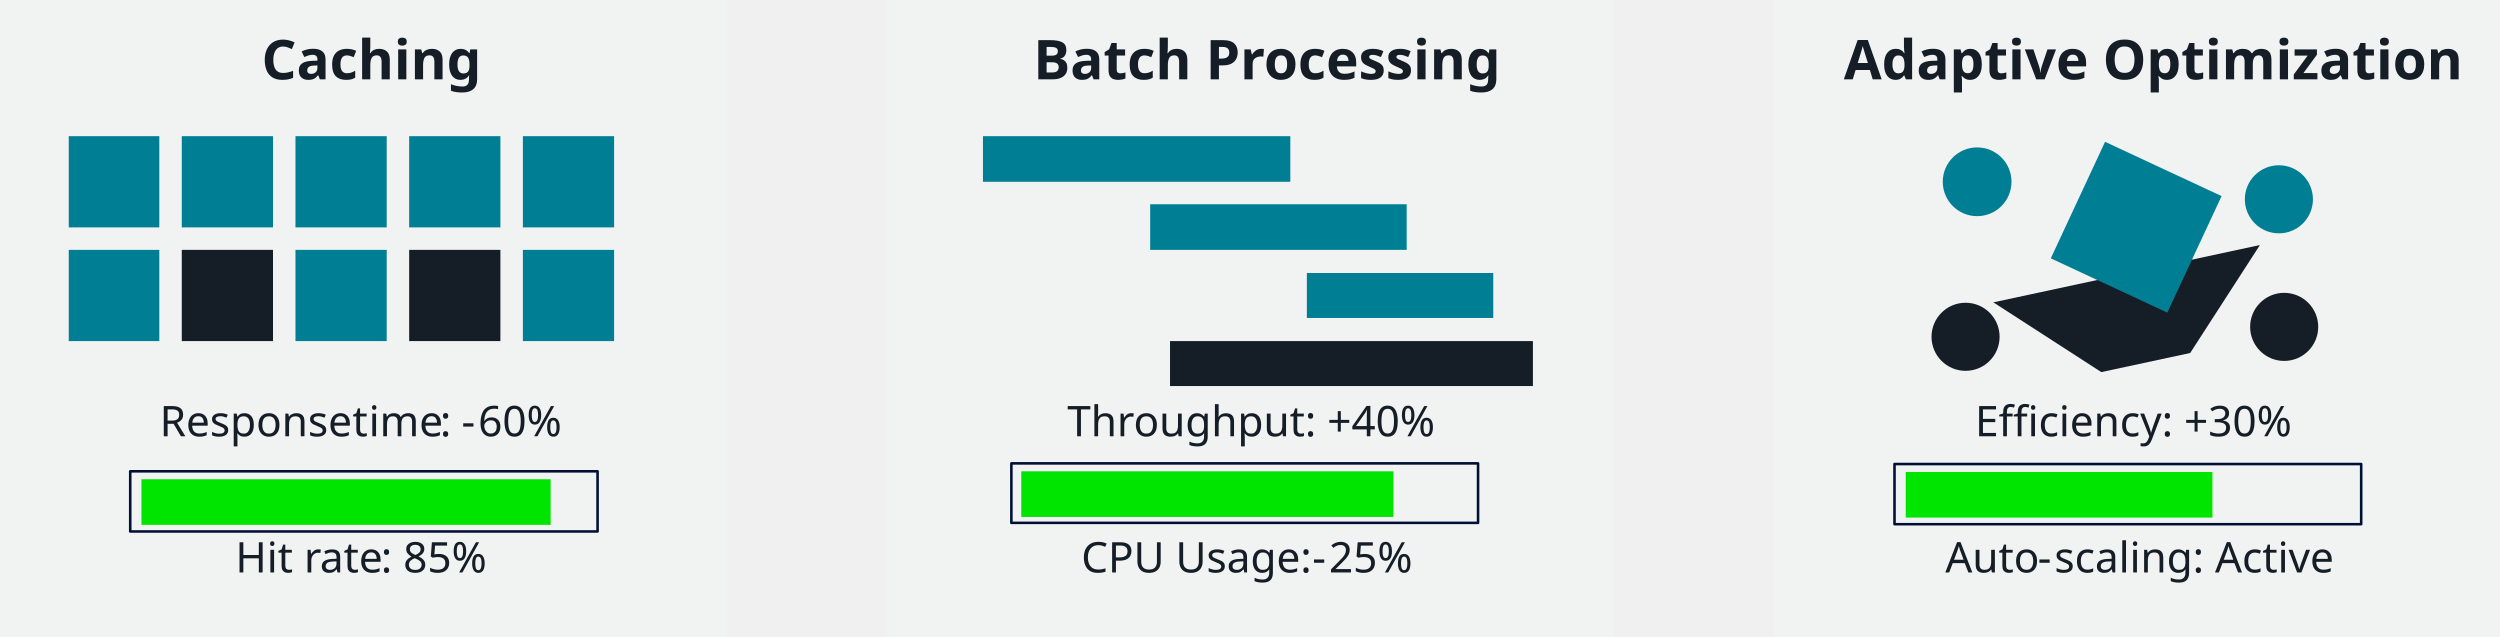
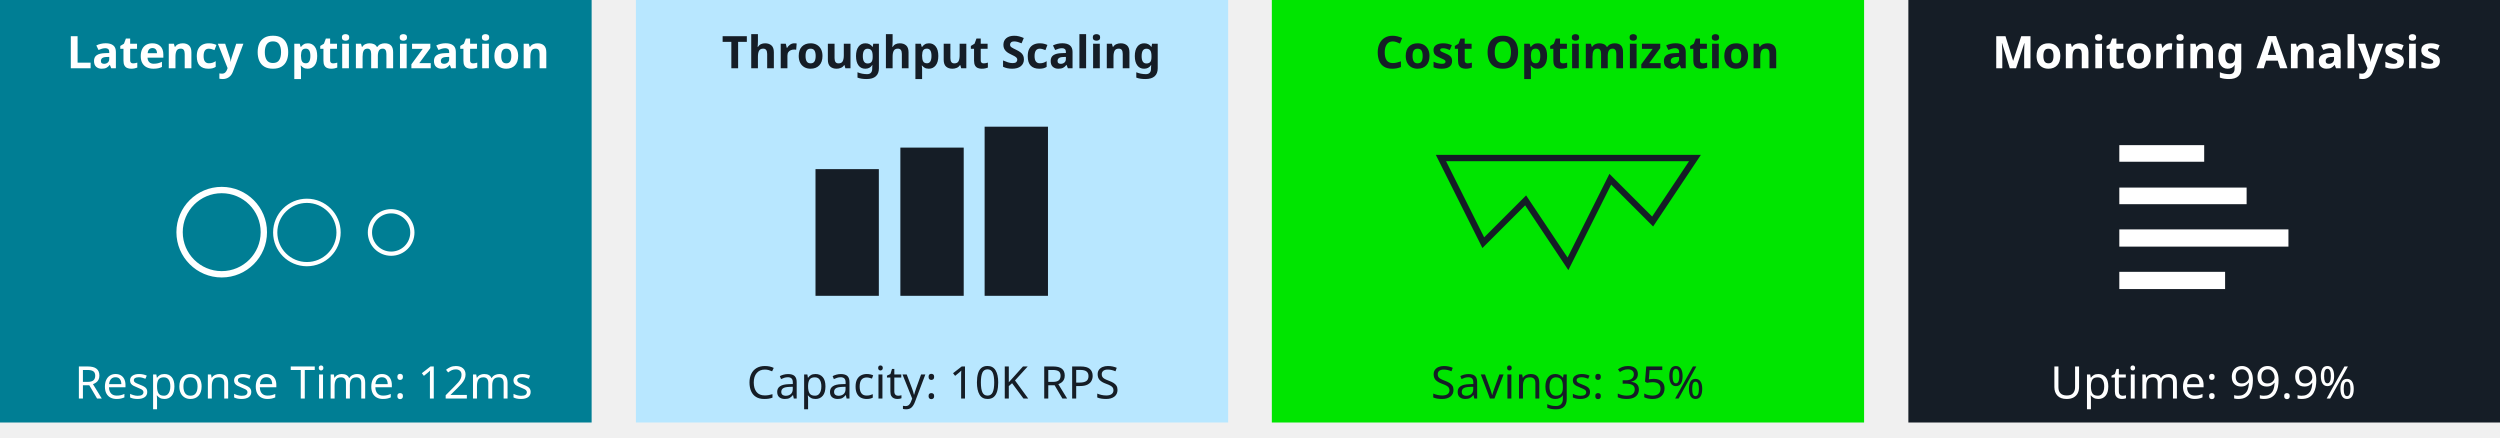
- <svg xmlns="http://www.w3.org/2000/svg" width="3782" height="963" xml:space="preserve" overflow="hidden">
-   <g transform="translate(-309 -825)">
-     <path d="M309 825 1409 825 1409 1788 309 1788Z" fill="#F1F3F3" fill-rule="evenodd" />
-     <text fill="#151D26" font-family="Amazon Ember,Amazon Ember_MSFontService,sans-serif" font-weight="700" font-size="83" transform="matrix(1 0 0 1 704.687 945)">Caching</text>
-     <path d="M413 1031 550 1031 550 1169 413 1169Z" fill="#007E94" fill-rule="evenodd" />
-     <path d="M584 1031 722 1031 722 1169 584 1169Z" fill="#007E94" fill-rule="evenodd" />
-     <path d="M756 1031 894 1031 894 1169 756 1169Z" fill="#007E94" fill-rule="evenodd" />
-     <path d="M928 1031 1066 1031 1066 1169 928 1169Z" fill="#007E94" fill-rule="evenodd" />
-     <path d="M1100 1031 1238 1031 1238 1169 1100 1169Z" fill="#007E94" fill-rule="evenodd" />
-     <path d="M413 1203 550 1203 550 1341 413 1341Z" fill="#007E94" fill-rule="evenodd" />
-     <path d="M584 1203 722 1203 722 1341 584 1341Z" fill="#151D26" fill-rule="evenodd" />
-     <path d="M756 1203 894 1203 894 1341 756 1341Z" fill="#007E94" fill-rule="evenodd" />
-     <path d="M928 1203 1066 1203 1066 1341 928 1341Z" fill="#151D26" fill-rule="evenodd" />
-     <path d="M1100 1203 1238 1203 1238 1341 1100 1341Z" fill="#007E94" fill-rule="evenodd" />
-     <text fill="#151D26" font-family="Amazon Ember,Amazon Ember_MSFontService,sans-serif" font-weight="400" font-size="64" transform="matrix(1 0 0 1 550.572 1485)">Response </text>
-     <text fill="#151D26" font-family="Amazon Ember,Amazon Ember_MSFontService,sans-serif" font-weight="400" font-size="64" transform="matrix(1 0 0 1 842.187 1485)">t</text>
-     <text fill="#151D26" font-family="Amazon Ember,Amazon Ember_MSFontService,sans-serif" font-weight="400" font-size="64" transform="matrix(1 0 0 1 866.822 1485)">ime</text>
-     <text fill="#151D26" font-family="Amazon Ember,Amazon Ember_MSFontService,sans-serif" font-weight="400" font-size="64" transform="matrix(1 0 0 1 974.53 1485)">: </text>
-     <text fill="#151D26" font-family="Amazon Ember,Amazon Ember_MSFontService,sans-serif" font-weight="400" font-size="64" transform="matrix(1 0 0 1 1007.19 1485)">-</text>
-     <text fill="#151D26" font-family="Amazon Ember,Amazon Ember_MSFontService,sans-serif" font-weight="400" font-size="64" transform="matrix(1 0 0 1 1032.4 1485)">60%</text>
-     <rect x="506" y="1538" width="707" height="91" stroke="#000F33" stroke-width="3.896" stroke-linejoin="round" stroke-miterlimit="10" fill="#F1F3F3" />
-     <path d="M523 1550 1142 1550 1142 1619 523 1619Z" fill="#00E500" fill-rule="evenodd" />
-     <text fill="#151D26" font-family="Amazon Ember,Amazon Ember_MSFontService,sans-serif" font-weight="400" font-size="64" transform="matrix(1 0 0 1 665.156 1691)">Hit </text>
-     <text fill="#151D26" font-family="Amazon Ember,Amazon Ember_MSFontService,sans-serif" font-weight="400" font-size="64" transform="matrix(1 0 0 1 768.854 1691)">r</text>
-     <text fill="#151D26" font-family="Amazon Ember,Amazon Ember_MSFontService,sans-serif" font-weight="400" font-size="64" transform="matrix(1 0 0 1 792.916 1691)">ate</text>
-     <text fill="#151D26" font-family="Amazon Ember,Amazon Ember_MSFontService,sans-serif" font-weight="400" font-size="64" transform="matrix(1 0 0 1 885.156 1691)">: 85%</text>
-     <path d="M1650 825 2750 825 2750 1788 1650 1788Z" fill="#F1F3F3" fill-rule="evenodd" />
-     <text fill="#151D26" font-family="Amazon Ember,Amazon Ember_MSFontService,sans-serif" font-weight="700" font-size="83" transform="matrix(1 0 0 1 1872.29 945)">Batch Processing</text>
-     <path d="M1796 1031 2261 1031 2261 1100 1796 1100Z" fill="#007E94" fill-rule="evenodd" />
-     <path d="M2049 1134 2437 1134 2437 1203 2049 1203Z" fill="#007E94" fill-rule="evenodd" />
-     <path d="M2286 1238 2568 1238 2568 1306 2286 1306Z" fill="#007E94" fill-rule="evenodd" />
-     <path d="M2079 1341 2628 1341 2628 1409 2079 1409Z" fill="#151D26" fill-rule="evenodd" />
-     <text fill="#151D26" font-family="Amazon Ember,Amazon Ember_MSFontService,sans-serif" font-weight="400" font-size="64" transform="matrix(1 0 0 1 1923.57 1485)">Throughput: +40%</text>
-     <text fill="#151D26" font-family="Amazon Ember,Amazon Ember_MSFontService,sans-serif" font-weight="400" font-size="64" transform="matrix(1 0 0 1 1944.76 1691)">CPU Usage: </text>
-     <text fill="#151D26" font-family="Amazon Ember,Amazon Ember_MSFontService,sans-serif" font-weight="400" font-size="64" transform="matrix(1 0 0 1 2294.24 1691)">-</text>
-     <text fill="#151D26" font-family="Amazon Ember,Amazon Ember_MSFontService,sans-serif" font-weight="400" font-size="64" transform="matrix(1 0 0 1 2319.45 1691)">25%</text>
-     <path d="M2991 825 4091 825 4091 1788 2991 1788Z" fill="#F1F3F3" fill-rule="evenodd" />
-     <text fill="#151D26" font-family="Amazon Ember,Amazon Ember_MSFontService,sans-serif" font-weight="700" font-size="83" transform="matrix(1 0 0 1 3098.33 945)">Adaptive Optimization</text>
-     <path d="M3324.53 1282.39 3487.86 1387.91 3622.29 1359.01 3727.82 1195.68Z" fill="#151D26" fill-rule="evenodd" />
-     <path d="M3352 1100C3352 1128.72 3328.72 1152 3300 1152 3271.28 1152 3248 1128.72 3248 1100 3248 1071.28 3271.28 1048 3300 1048 3328.72 1048 3352 1071.28 3352 1100Z" fill="#007E94" fill-rule="evenodd" />
-     <path d="M3808 1126.5C3808 1154.94 3784.94 1178 3756.5 1178 3728.06 1178 3705 1154.94 3705 1126.5 3705 1098.06 3728.06 1075 3756.5 1075 3784.94 1075 3808 1098.06 3808 1126.5Z" fill="#007E94" fill-rule="evenodd" />
-     <path d="M3334 1334.5C3334 1362.94 3310.94 1386 3282.5 1386 3254.06 1386 3231 1362.94 3231 1334.5 3231 1306.06 3254.06 1283 3282.5 1283 3310.94 1283 3334 1306.06 3334 1334.5Z" fill="#151D26" fill-rule="evenodd" />
-     <path d="M3816 1319.5C3816 1347.94 3792.94 1371 3764.5 1371 3736.06 1371 3713 1347.94 3713 1319.5 3713 1291.06 3736.06 1268 3764.5 1268 3792.94 1268 3816 1291.06 3816 1319.5Z" fill="#151D26" fill-rule="evenodd" />
-     <text fill="#151D26" font-family="Amazon Ember,Amazon Ember_MSFontService,sans-serif" font-weight="400" font-size="64" transform="matrix(1 0 0 1 3296.85 1485)">Efficiency: +30%</text>
-     <text fill="#151D26" font-family="Amazon Ember,Amazon Ember_MSFontService,sans-serif" font-weight="400" font-size="64" transform="matrix(1 0 0 1 3251.87 1691)">Auto</text>
-     <text fill="#151D26" font-family="Amazon Ember,Amazon Ember_MSFontService,sans-serif" font-weight="400" font-size="64" transform="matrix(1 0 0 1 3391.67 1691)">-</text>
-     <text fill="#151D26" font-family="Amazon Ember,Amazon Ember_MSFontService,sans-serif" font-weight="400" font-size="64" transform="matrix(1 0 0 1 3416.87 1691)">scaling: Active</text>
-     <path d="M3493.54 1039.56 3669.81 1121.66 3587.71 1297.94 3411.44 1215.84Z" fill="#007E94" fill-rule="evenodd" />
-     <rect x="1839" y="1526" width="706" height="90" stroke="#000F33" stroke-width="3.896" stroke-linejoin="round" stroke-miterlimit="10" fill="#F1F3F3" />
-     <path d="M1854 1538 2417 1538 2417 1607 1854 1607Z" fill="#00E500" fill-rule="evenodd" />
-     <rect x="3175" y="1527" width="706" height="91" stroke="#000F33" stroke-width="3.896" stroke-linejoin="round" stroke-miterlimit="10" fill="#F1F3F3" />
-     <path d="M3192 1539 3656 1539 3656 1608 3192 1608Z" fill="#00E500" fill-rule="evenodd" />
+ <svg xmlns="http://www.w3.org/2000/svg" width="4065" height="712" xml:space="preserve" overflow="hidden">
+   <defs>
+     <clipPath id="clip0">
+       <rect x="139" y="937" width="4065" height="712" />
+     </clipPath>
+   </defs>
+   <g clip-path="url(#clip0)" transform="translate(-139 -937)">
+     <path d="M139 937 1101 937 1101 1624 139 1624Z" fill="#007E94" fill-rule="evenodd" />
+     <text fill="#FFFFFF" font-family="Amazon Ember,Amazon Ember_MSFontService,sans-serif" font-weight="700" font-size="73" transform="matrix(1 0 0 1 247.568 1048)">Latency Optimization</text>
+     <path d="M568 1314.5C568 1352.33 537.331 1383 499.5 1383 461.669 1383 431 1352.33 431 1314.5 431 1276.67 461.669 1246 499.5 1246 537.331 1246 568 1276.67 568 1314.5Z" stroke="#FFFFFF" stroke-width="10.312" stroke-miterlimit="8" fill="none" fill-rule="evenodd" />
+     <path d="M689.5 1315C689.5 1343.44 666.443 1366.5 638 1366.5 609.557 1366.5 586.5 1343.44 586.5 1315 586.5 1286.56 609.557 1263.5 638 1263.5 666.443 1263.5 689.5 1286.56 689.5 1315Z" stroke="#FFFFFF" stroke-width="6.875" stroke-miterlimit="8" fill="none" fill-rule="evenodd" />
+     <path d="M809.5 1315C809.5 1334.05 794.054 1349.5 775 1349.5 755.946 1349.5 740.5 1334.05 740.5 1315 740.5 1295.95 755.946 1280.5 775 1280.5 794.054 1280.5 809.5 1295.95 809.5 1315Z" stroke="#FFFFFF" stroke-width="6.875" stroke-miterlimit="8" fill="none" fill-rule="evenodd" />
+     <text fill="#FFFFFF" font-family="Amazon Ember,Amazon Ember_MSFontService,sans-serif" font-weight="400" font-size="73" transform="matrix(1 0 0 1 260.172 1585)">Response Time: 12ms</text>
+     <path d="M1173 937 2136 937 2136 1624 1173 1624Z" fill="#B8E7FF" fill-rule="evenodd" />
+     <text fill="#151D26" font-family="Amazon Ember,Amazon Ember_MSFontService,sans-serif" font-weight="700" font-size="73" transform="matrix(1 0 0 1 1312.54 1048)">Throughput Scaling</text>
+     <path d="M1465 1212 1568 1212 1568 1418 1465 1418Z" fill="#151D26" fill-rule="evenodd" />
+     <path d="M1603 1177 1706 1177 1706 1418 1603 1418Z" fill="#151D26" fill-rule="evenodd" />
+     <path d="M1740 1143 1843 1143 1843 1418 1740 1418Z" fill="#151D26" fill-rule="evenodd" />
+     <text fill="#151D26" font-family="Amazon Ember,Amazon Ember_MSFontService,sans-serif" font-weight="400" font-size="73" transform="matrix(1 0 0 1 1353.22 1585)">Capacity: 10K RPS</text>
+     <path d="M2207 937 3170 937 3170 1624 2207 1624Z" fill="#00E500" fill-rule="evenodd" />
+     <text fill="#151D26" font-family="Amazon Ember,Amazon Ember_MSFontService,sans-serif" font-weight="700" font-size="73" transform="matrix(1 0 0 1 2374.93 1048)">Cost Optimization</text>
+     <path d="M2482 1194 2550.83 1331.6 2619.67 1262.8 2688.5 1366 2757.33 1228.4 2826.17 1297.2 2895 1194Z" stroke="#151D26" stroke-width="10.312" stroke-miterlimit="8" fill="none" fill-rule="evenodd" />
+     <text fill="#151D26" font-family="Amazon Ember,Amazon Ember_MSFontService,sans-serif" font-weight="400" font-size="73" transform="matrix(1 0 0 1 2465.74 1585)">Savings: 35%</text>
+     <path d="M3242 937 4204 937 4204 1624 3242 1624Z" fill="#151D26" fill-rule="evenodd" />
+     <text fill="#FFFFFF" font-family="Amazon Ember,Amazon Ember_MSFontService,sans-serif" font-weight="700" font-size="73" transform="matrix(1 0 0 1 3378.32 1048)">Monitoring Analysis</text>
+     <path d="M3585 1173 3723 1173 3723 1200 3585 1200Z" fill="#FFFFFF" fill-rule="evenodd" />
+     <path d="M3585 1242 3792 1242 3792 1269 3585 1269Z" fill="#FFFFFF" fill-rule="evenodd" />
+     <path d="M3585 1310 3860 1310 3860 1338 3585 1338Z" fill="#FFFFFF" fill-rule="evenodd" />
+     <path d="M3585 1379 3757 1379 3757 1407 3585 1407Z" fill="#FFFFFF" fill-rule="evenodd" />
+     <text fill="#FFFFFF" font-family="Amazon Ember,Amazon Ember_MSFontService,sans-serif" font-weight="400" font-size="73" transform="matrix(1 0 0 1 3472.85 1585)">Uptime: 99.9%</text>
  </g>
</svg>
